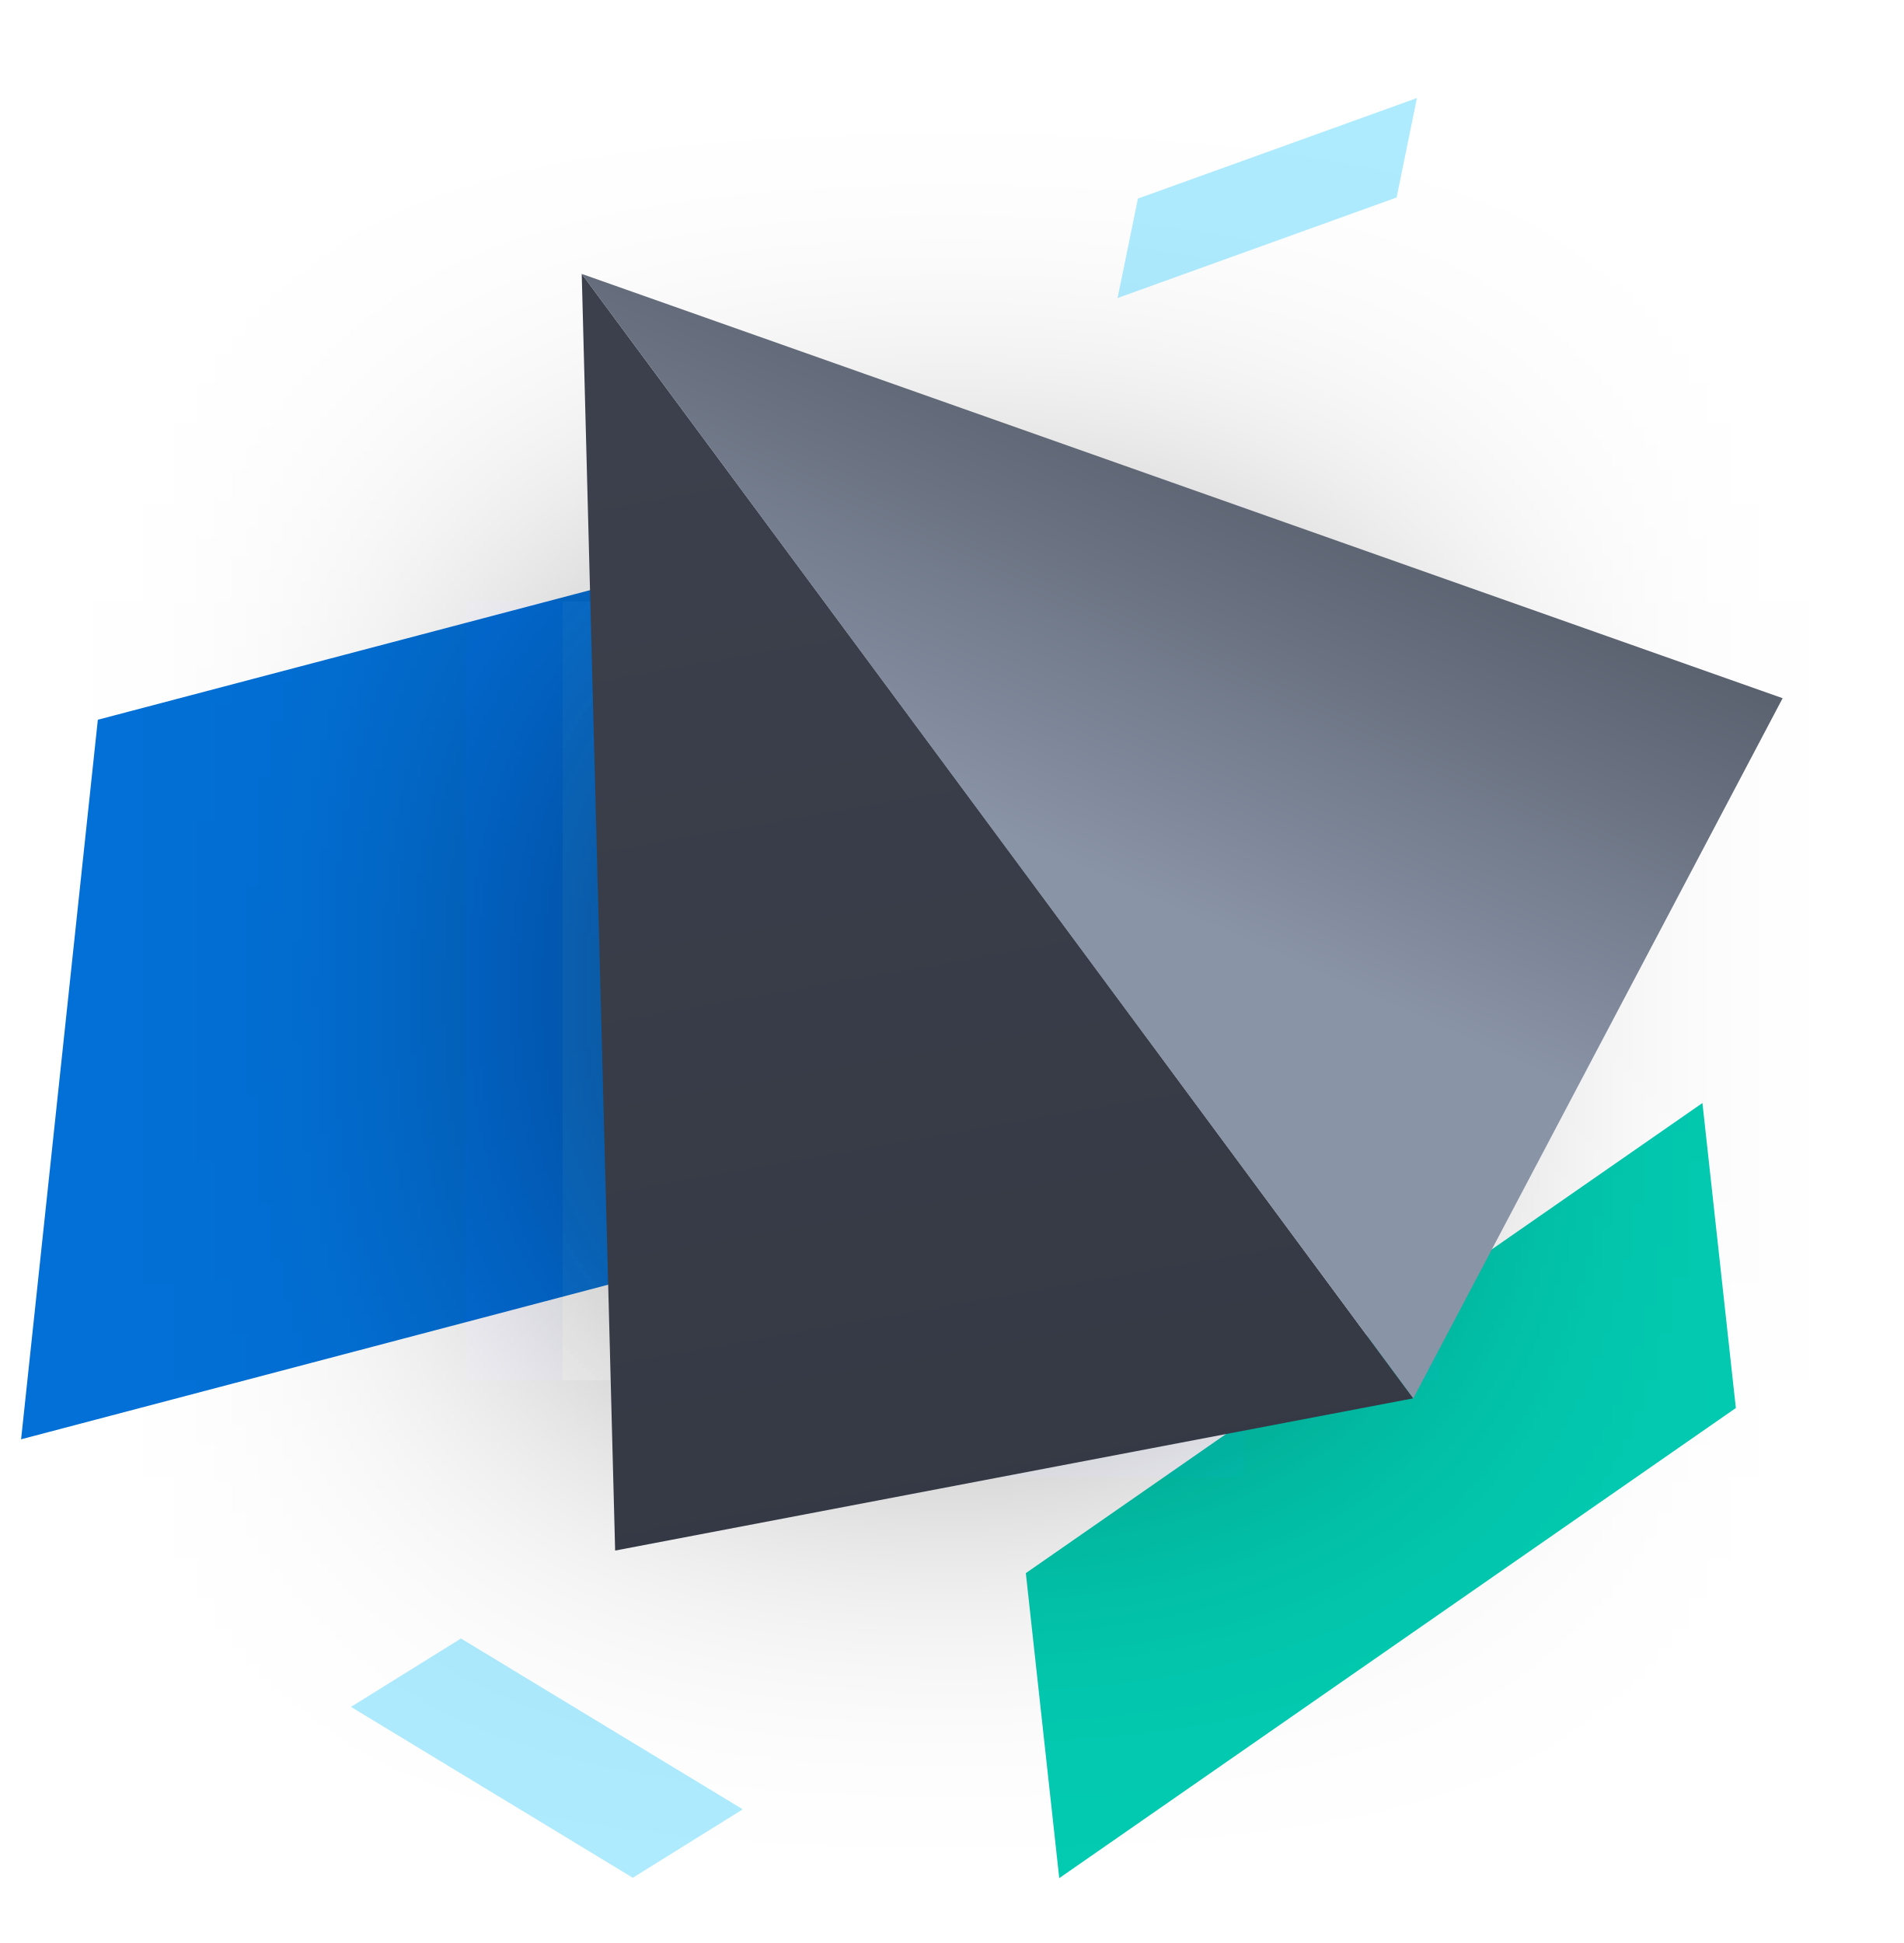
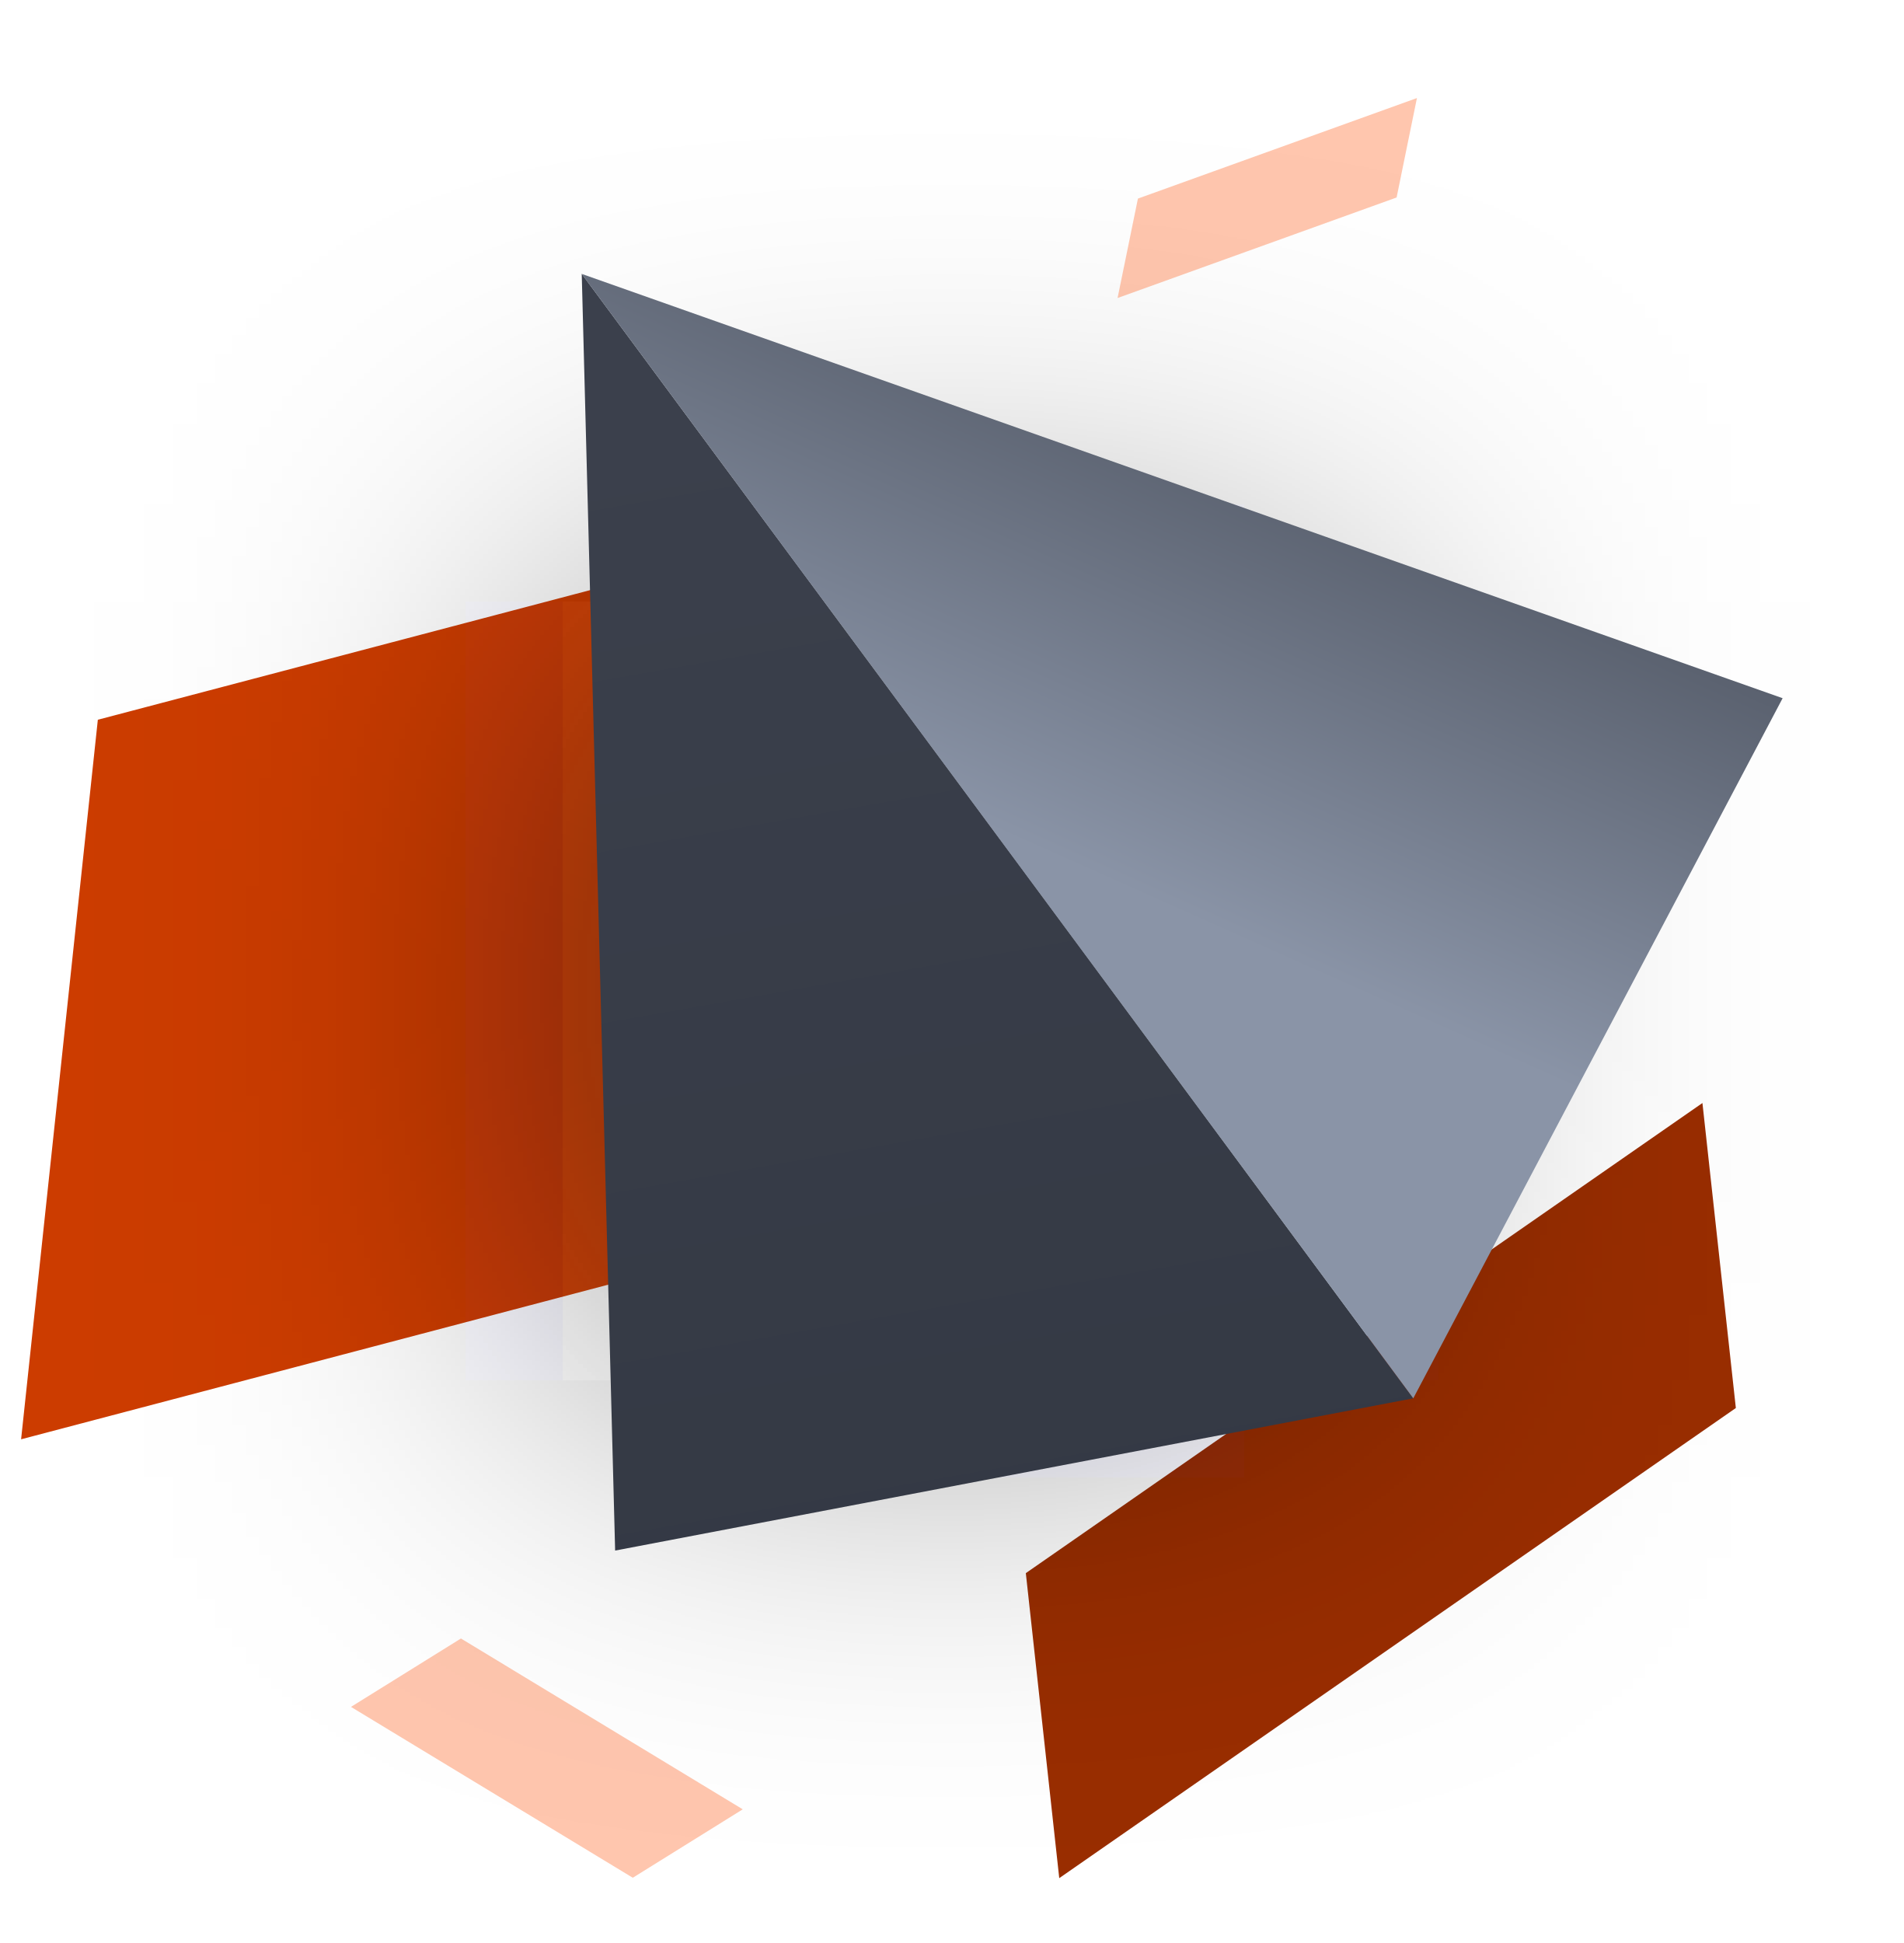
<svg xmlns="http://www.w3.org/2000/svg" width="98" height="100">
  <defs>
    <filter x="-90%" y="-90%" width="280%" height="280%" filterUnits="objectBoundingBox" id="a">
      <feGaussianBlur stdDeviation="12" in="SourceGraphic" />
    </filter>
    <linearGradient x1="49.892%" y1=".428%" x2="24.856%" y2="100%" id="b">
      <stop stop-color="#3B404C" offset="0%" />
      <stop stop-color="#333843" offset="100%" />
    </linearGradient>
    <linearGradient x1="17.713%" y1="0%" x2="77.754%" y2="68.424%" id="c">
      <stop stop-color="#2C3039" offset="0%" />
      <stop stop-color="#8A94A7" offset="100%" />
    </linearGradient>
  </defs>
  <g fill="none" fill-rule="evenodd">
-     <path d="M49.028 61.452L1.086 74.076l3.95-37.033 27.97-7.364c.1 3.076.27 8.387.512 15.934l15.485 15.72.025.119z" fill="#0270D7" />
-     <path fill-opacity=".32" fill="#00BFFB" d="M23.725 84.328l-5.66 3.52 14.505 8.794 5.66-3.522z" />
-     <path fill="#02CBB1" d="M89.345 72.466l-1.72-15.697L52.8 80.964l1.72 15.698z" />
+     <path d="M49.028 61.452L1.086 74.076l3.95-37.033 27.97-7.364c.1 3.076.27 8.387.512 15.934l15.485 15.72.025.119z" fill="#cc3c00" />
+     <path fill-opacity=".32" fill="#ff4b00" d="M23.725 84.328l-5.66 3.52 14.505 8.794 5.66-3.522z" />
+     <path fill="#992d00" d="M89.345 72.466l-1.72-15.697L52.8 80.964l1.72 15.698z" />
    <path fill-opacity=".48" fill="#1D2026" filter="url(#a)" d="M44 41h40v40H44z" transform="translate(-15 -10)" />
    <path fill="url(#b)" d="M37.841 71.977L0 54.169 37.231 0z" transform="rotate(-36 55.277 18.264)" />
    <path fill="url(#c)" fill-rule="nonzero" transform="scale(-1 1) rotate(36 .538 -153.515)" d="M73.788 71.977L37.229 54 74.4 0z" />
-     <path fill-opacity=".32" fill="#00BFFB" d="M58.57 10.221l-1.048 5.117 14.362-5.174 1.047-5.118z" />
+     <path fill-opacity=".32" fill="#ff4b00" d="M58.57 10.221l-1.048 5.117 14.362-5.174 1.047-5.118z" />
  </g>
</svg>
